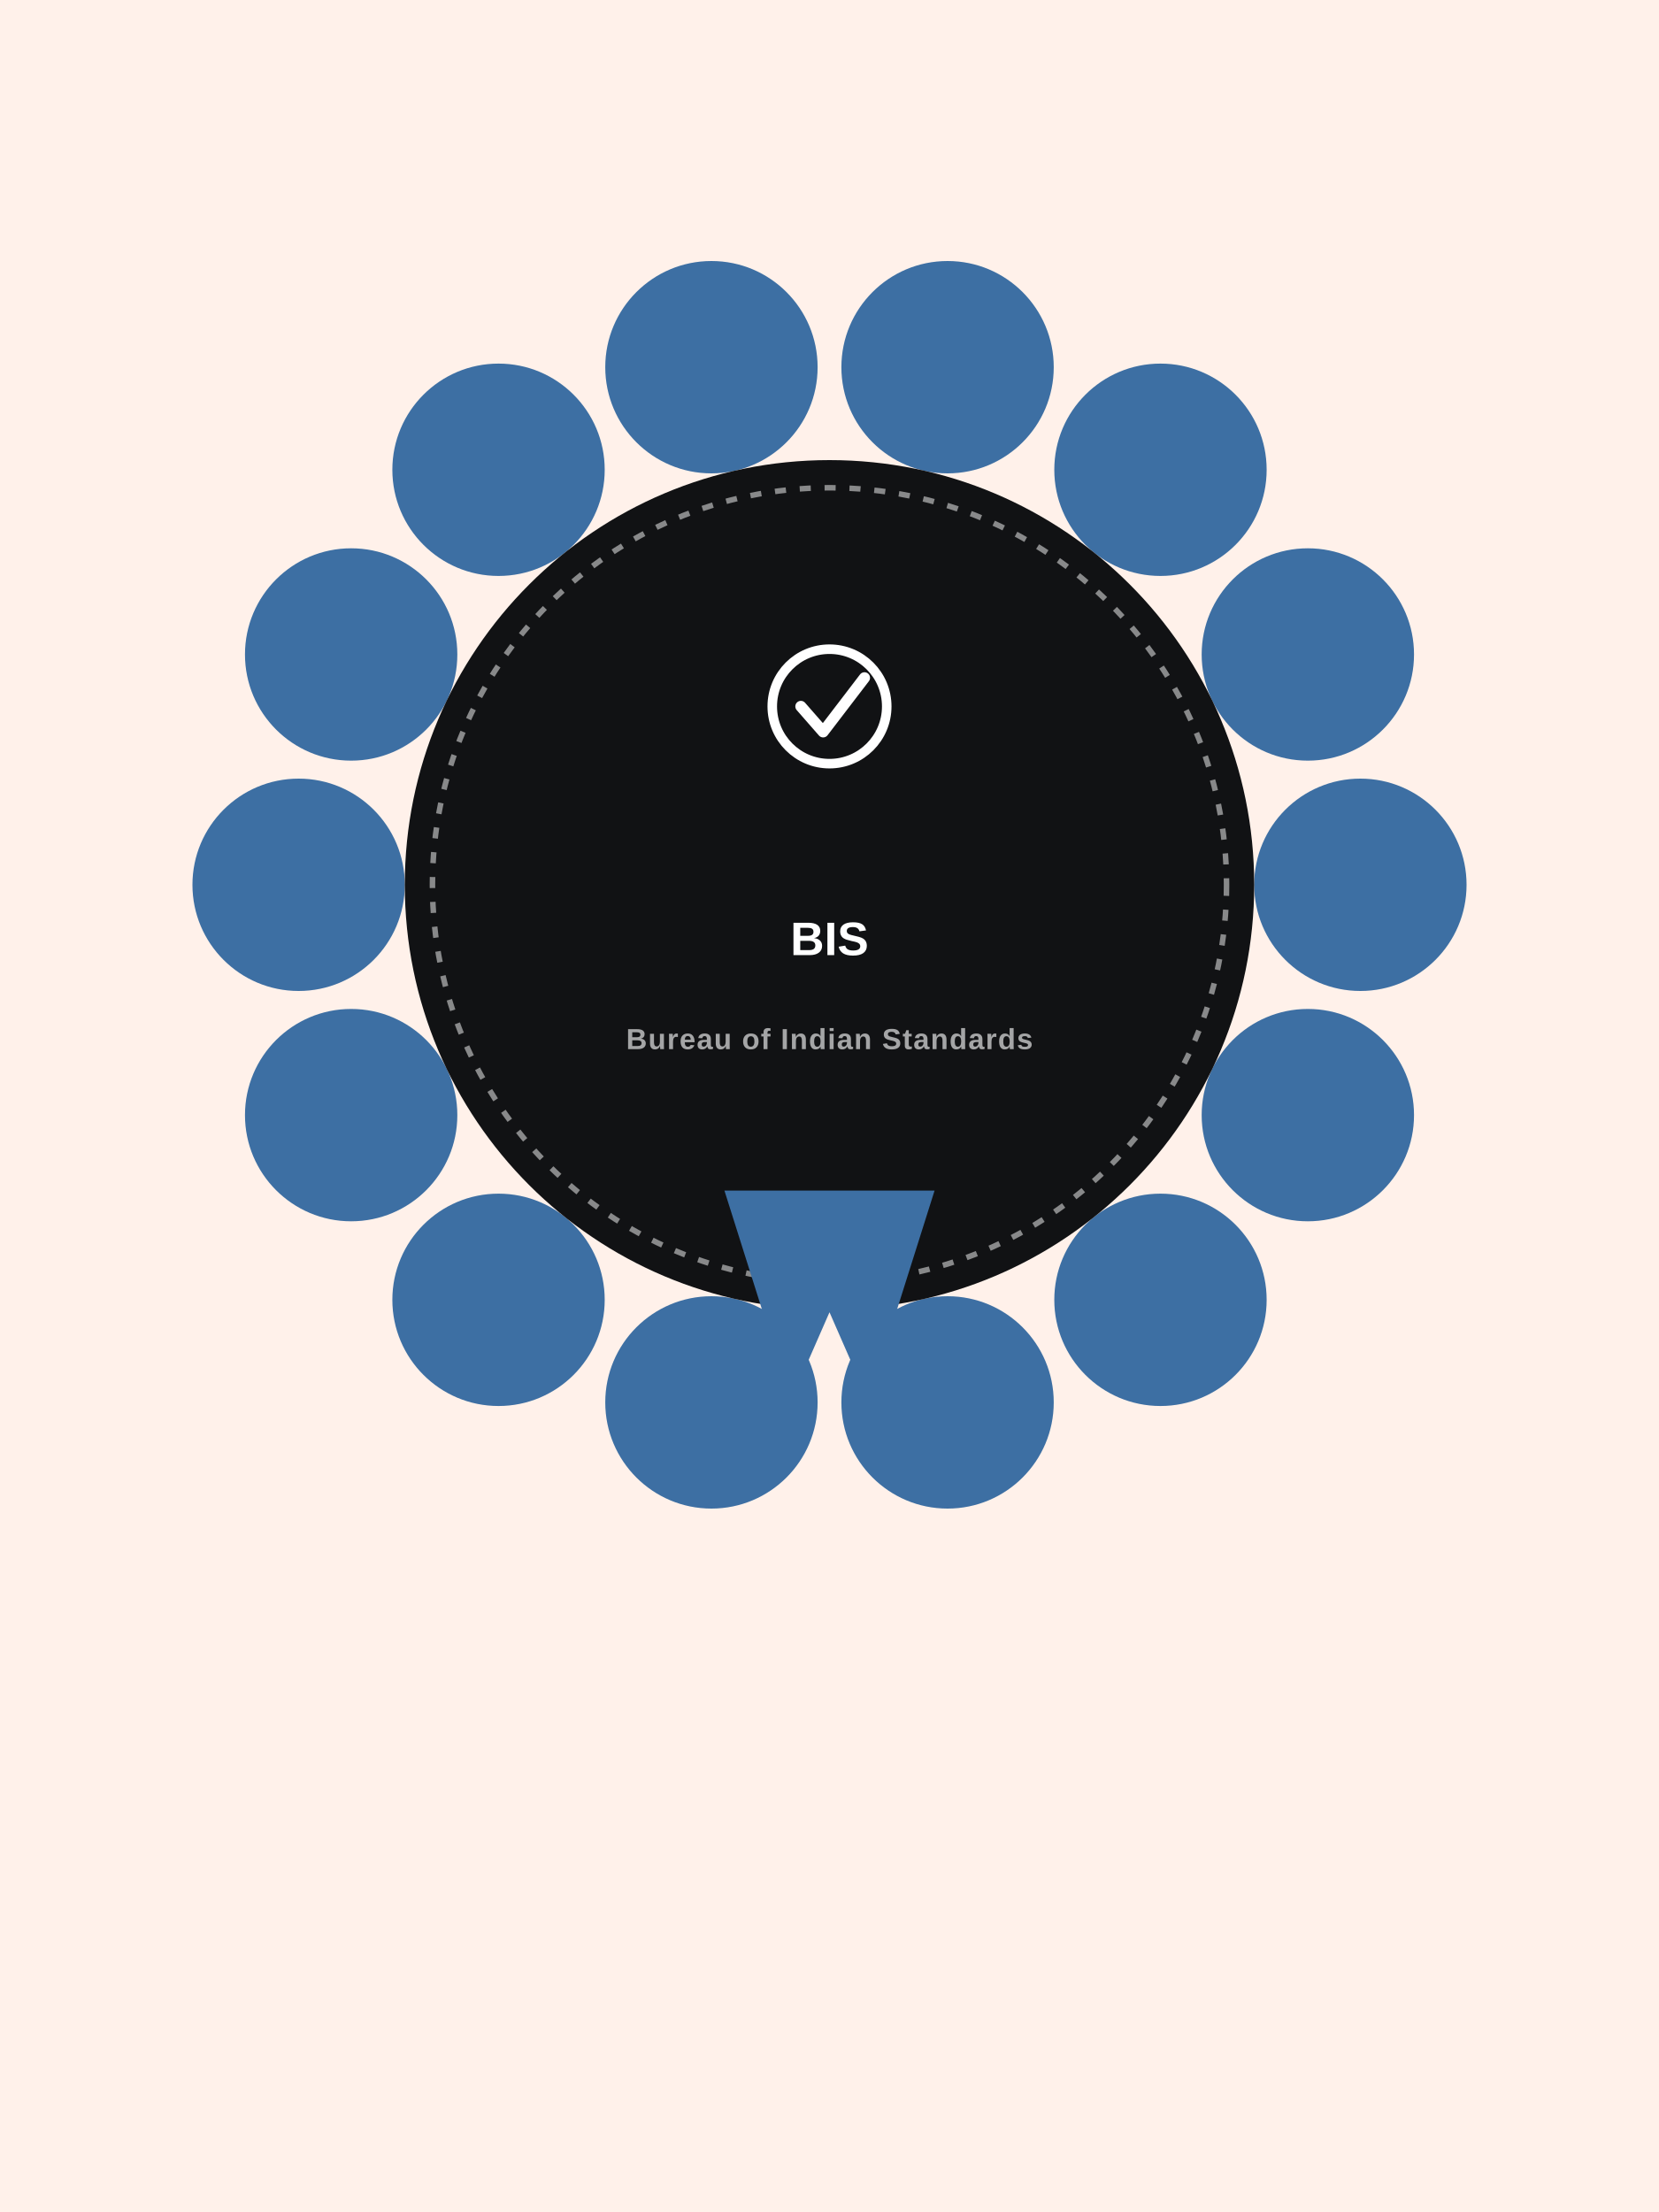
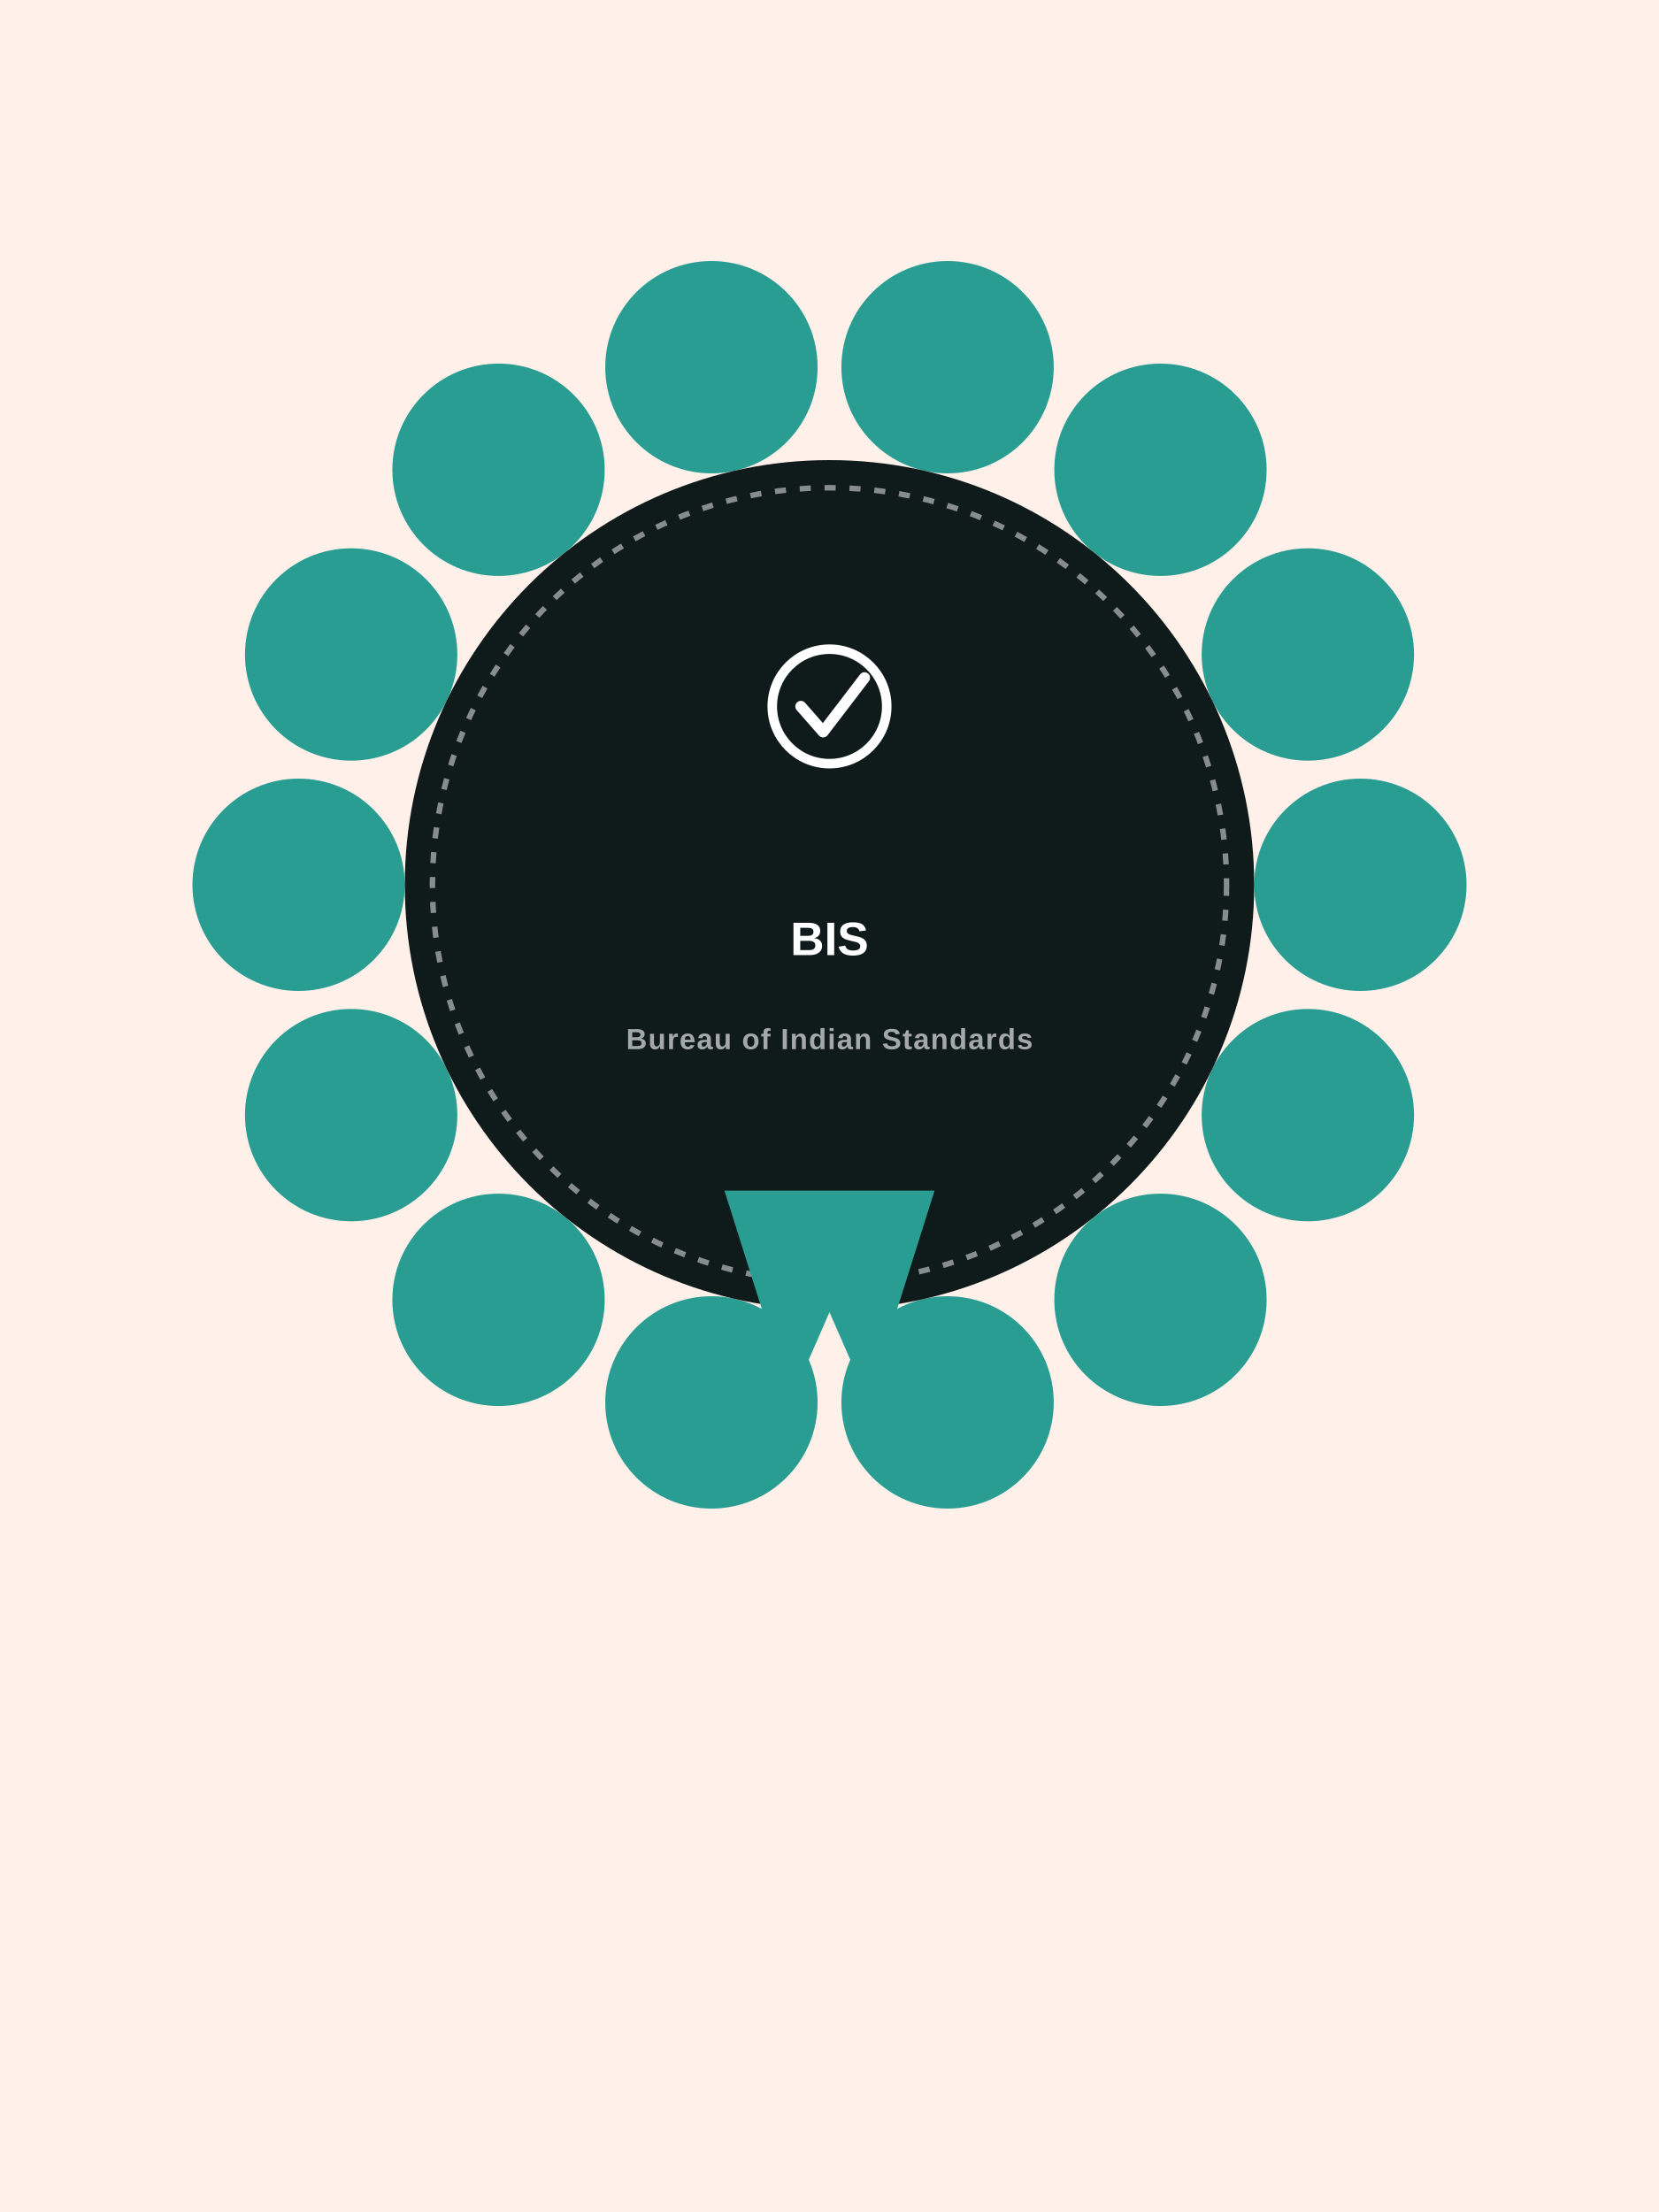
<svg xmlns="http://www.w3.org/2000/svg" width="600" height="800" viewBox="0 0 600 800">
  <rect width="600" height="800" fill="#FFF1EA" />
-   <circle cx="492.0" cy="320.0" r="38.4" fill="#3D6FA3" />
-   <circle cx="473.0" cy="403.3" r="38.4" fill="#3D6FA3" />
-   <circle cx="419.7" cy="470.1" r="38.4" fill="#3D6FA3" />
-   <circle cx="342.7" cy="507.2" r="38.4" fill="#3D6FA3" />
-   <circle cx="257.3" cy="507.2" r="38.4" fill="#3D6FA3" />
-   <circle cx="180.3" cy="470.1" r="38.4" fill="#3D6FA3" />
-   <circle cx="127.0" cy="403.3" r="38.4" fill="#3D6FA3" />
-   <circle cx="108.0" cy="320.0" r="38.4" fill="#3D6FA3" />
-   <circle cx="127.0" cy="236.7" r="38.4" fill="#3D6FA3" />
-   <circle cx="180.3" cy="169.9" r="38.4" fill="#3D6FA3" />
-   <circle cx="257.3" cy="132.8" r="38.4" fill="#3D6FA3" />
-   <circle cx="342.7" cy="132.8" r="38.4" fill="#3D6FA3" />
-   <circle cx="419.7" cy="169.9" r="38.4" fill="#3D6FA3" />
-   <circle cx="473.0" cy="236.7" r="38.4" fill="#3D6FA3" />
-   <circle cx="300" cy="320" r="153.6" fill="#111214" />
+   <circle cx="492.0" cy="320.0" r="38.4" fill="#2A9D93" />
+   <circle cx="473.0" cy="403.3" r="38.4" fill="#2A9D93" />
+   <circle cx="419.7" cy="470.1" r="38.4" fill="#2A9D93" />
+   <circle cx="342.7" cy="507.2" r="38.4" fill="#2A9D93" />
+   <circle cx="257.3" cy="507.2" r="38.4" fill="#2A9D93" />
+   <circle cx="180.3" cy="470.1" r="38.4" fill="#2A9D93" />
+   <circle cx="127.0" cy="403.3" r="38.4" fill="#2A9D93" />
+   <circle cx="108.0" cy="320.0" r="38.4" fill="#2A9D93" />
+   <circle cx="127.0" cy="236.7" r="38.4" fill="#2A9D93" />
+   <circle cx="180.3" cy="169.9" r="38.4" fill="#2A9D93" />
+   <circle cx="257.3" cy="132.8" r="38.4" fill="#2A9D93" />
+   <circle cx="342.7" cy="132.8" r="38.4" fill="#2A9D93" />
+   <circle cx="419.7" cy="169.9" r="38.4" fill="#2A9D93" />
+   <circle cx="473.0" cy="236.7" r="38.4" fill="#2A9D93" />
+   <circle cx="300" cy="320" r="153.6" fill="#0F1A1A" />
  <circle cx="300" cy="320" r="143.6" fill="none" stroke="#FFFFFF" stroke-width="2" stroke-dasharray="4 5" opacity="0.5" />
  <g transform="translate(300 255.488) scale(1.15)">
    <g>
      <circle cx="0" cy="0" r="18" fill="none" stroke="#FFFFFF" stroke-width="3" />
      <path d="M-9 0 L-2 8 L11 -9" fill="none" stroke="#FFFFFF" stroke-width="3.5" stroke-linecap="round" stroke-linejoin="round" />
    </g>
  </g>
  <text x="300" y="345.432" text-anchor="middle" font-family="Arial, sans-serif" font-size="17" font-weight="700" fill="#FFFFFF">BIS</text>
  <text x="300" y="379.432" text-anchor="middle" font-family="Arial, sans-serif" font-size="10.5" font-weight="600" fill="#FFFFFF" opacity="0.62" letter-spacing="0.4">Bureau of Indian Standards</text>
-   <path d="M262 430.592 L286 506.592 L300 474.592 L314 506.592 L338 430.592 Z" fill="#3D6FA3" />
+   <path d="M262 430.592 L286 506.592 L300 474.592 L314 506.592 L338 430.592 Z" fill="#2A9D93" />
</svg>
